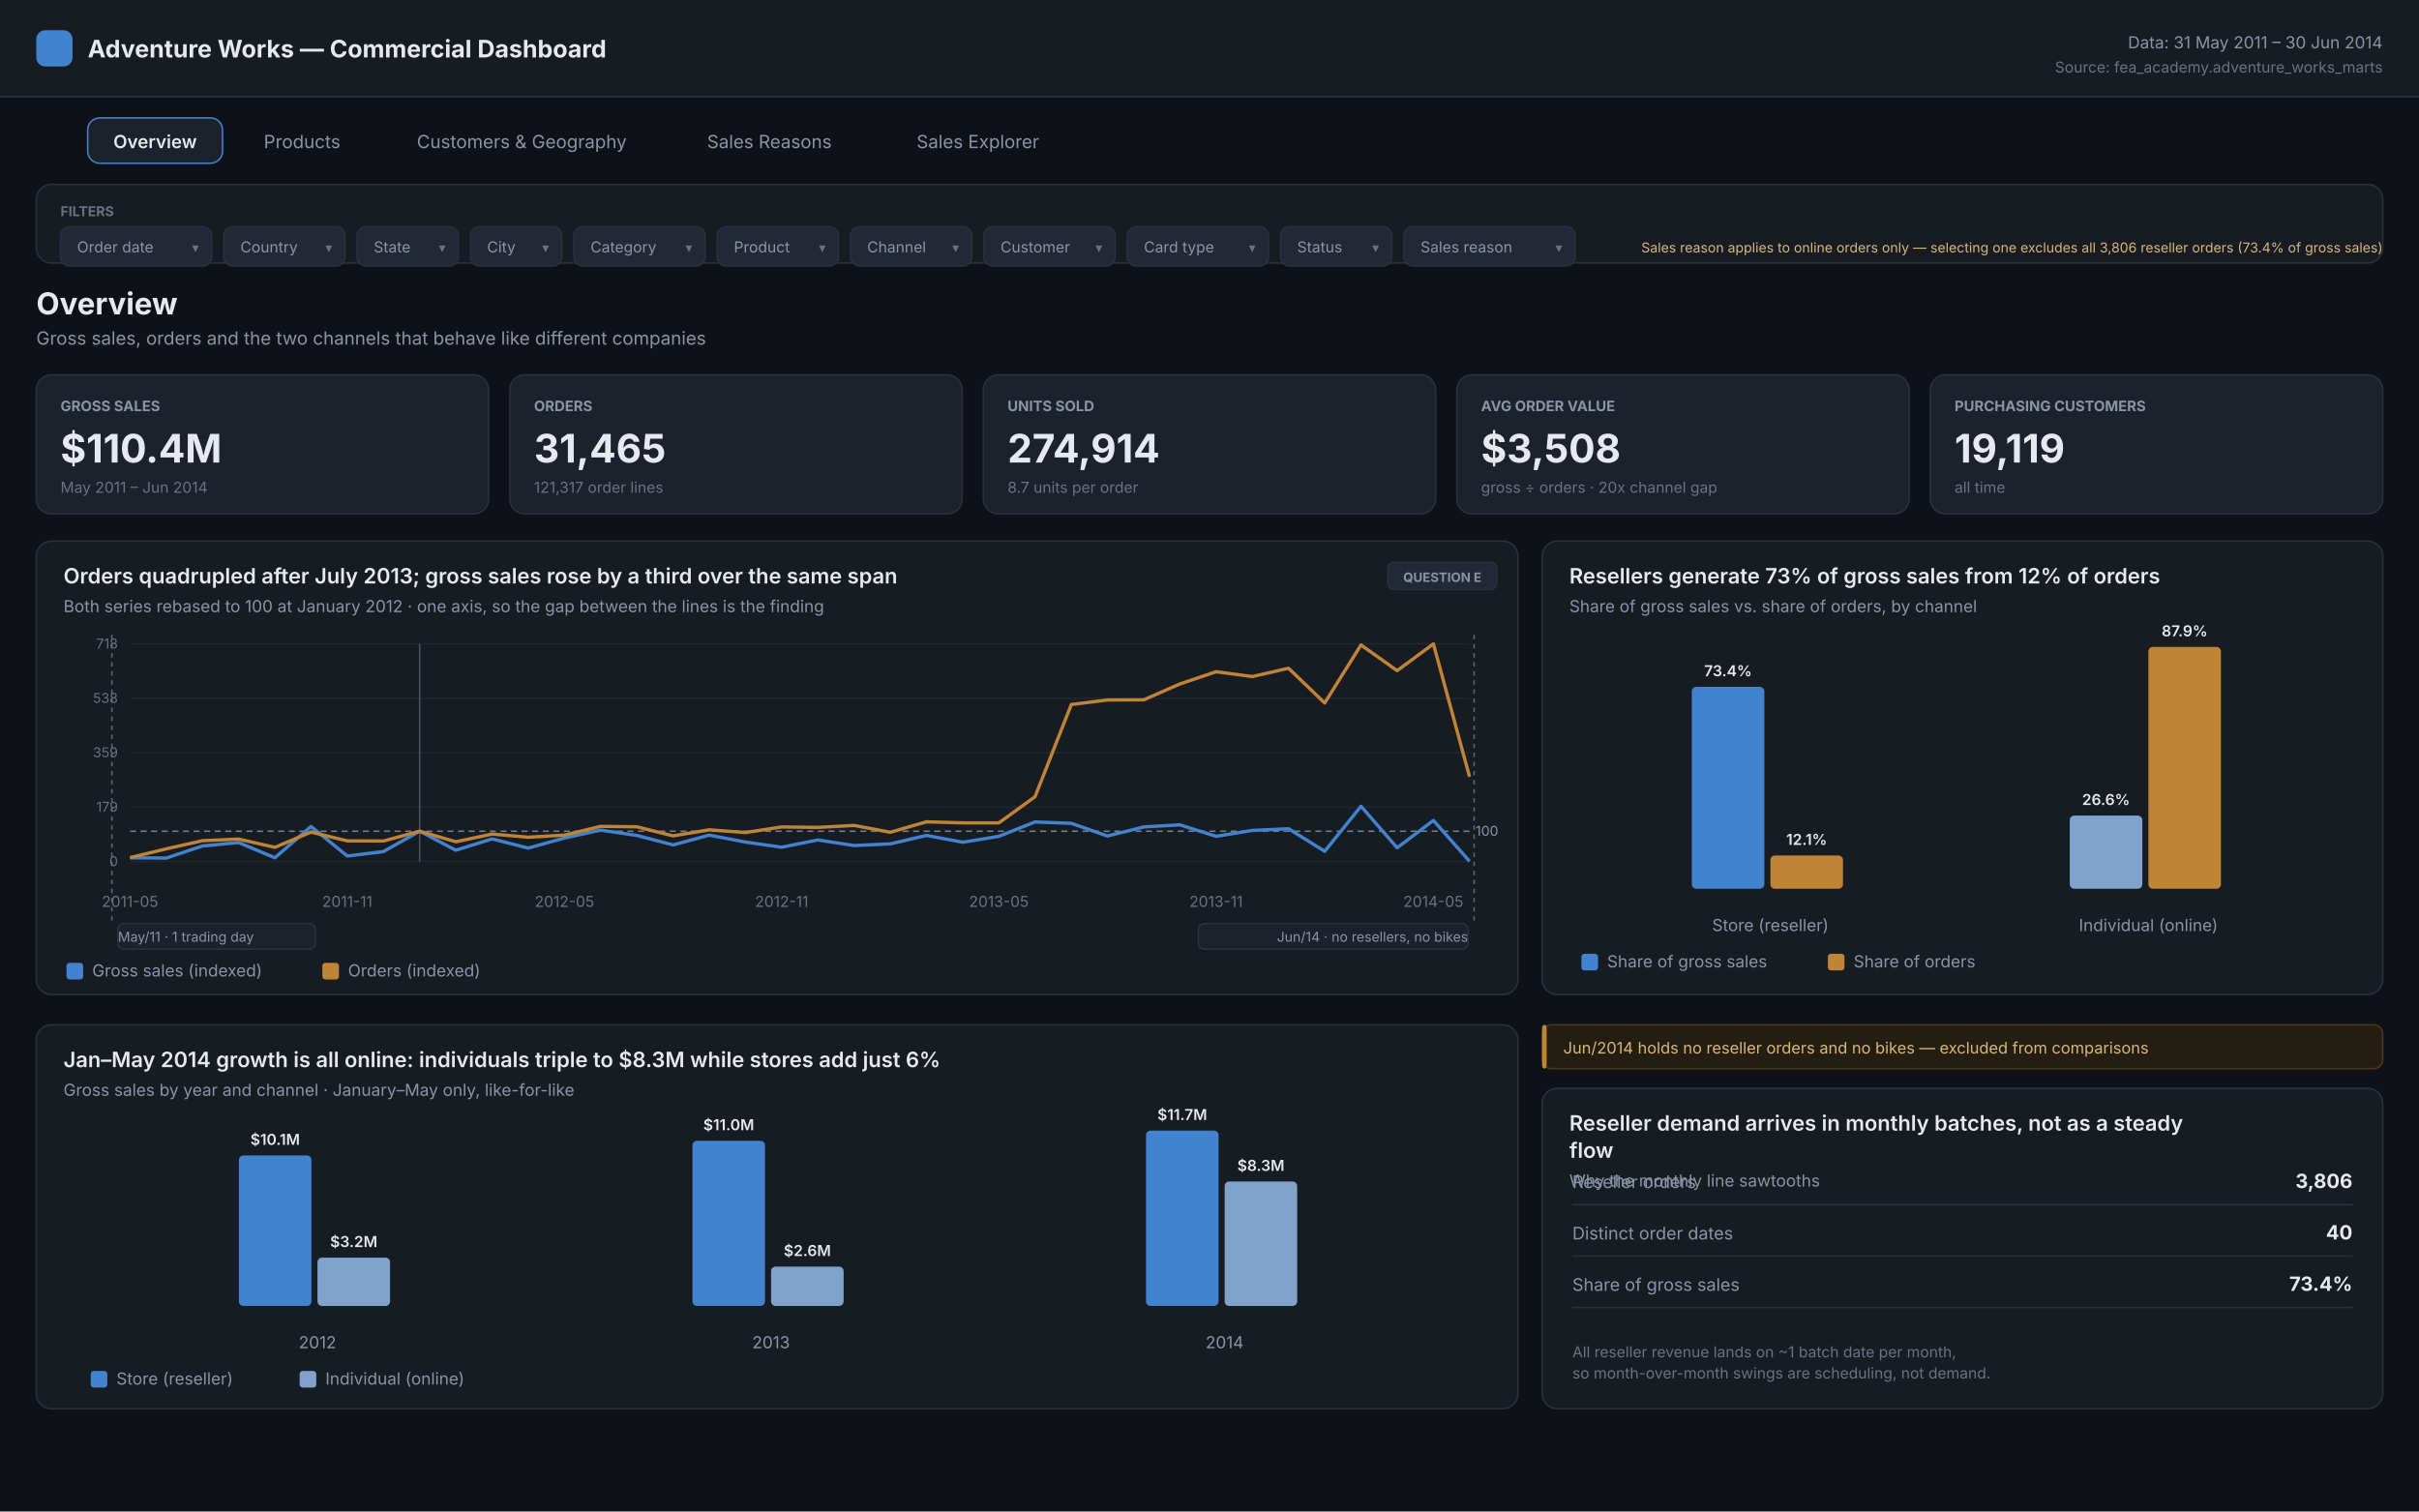
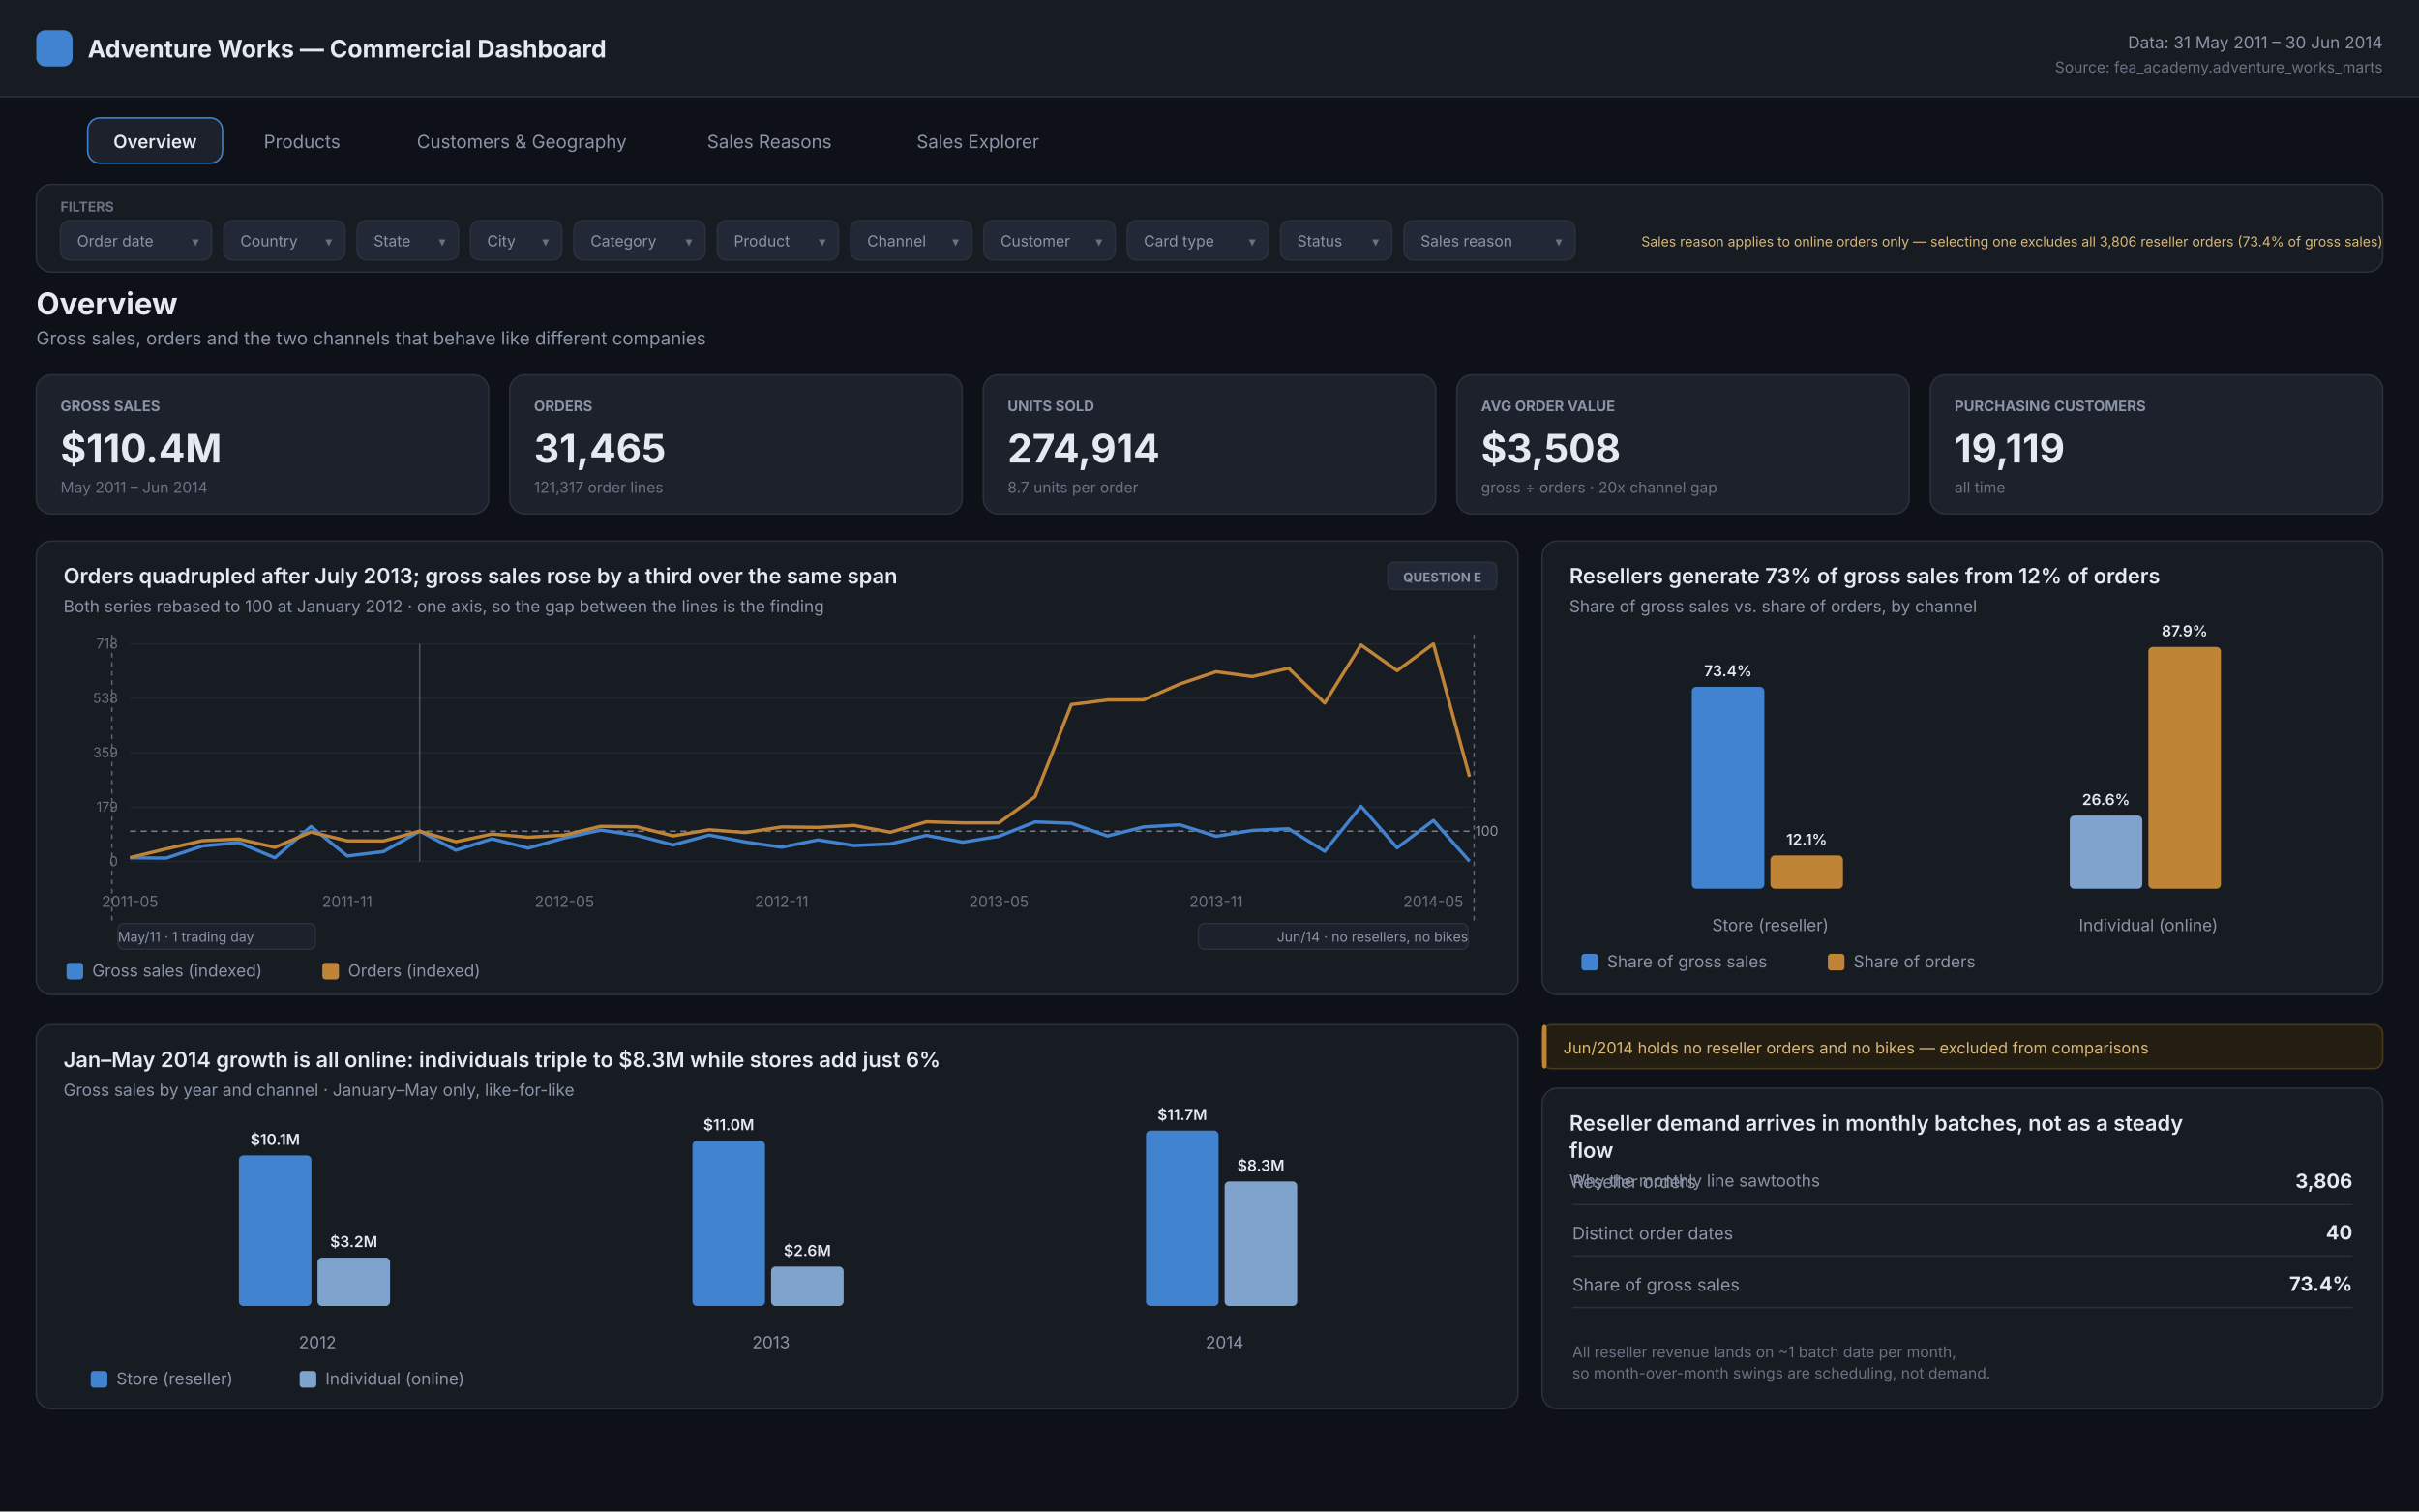
<svg xmlns="http://www.w3.org/2000/svg" width="1600" height="1000" viewBox="0 0 1600 1000">
  <rect x="0" y="0" width="1600" height="1000" rx="0" fill="#0E1117" opacity="1.0" />
  <rect x="0" y="0" width="1600" height="64" rx="0" fill="#171B22" opacity="1.0" />
  <line x1="0" y1="64" x2="1600" y2="64" stroke="#2A313D" stroke-width="1" />
  <rect x="24" y="20" width="24" height="24" rx="6" fill="#4183CF" opacity="1.0" />
  <text x="58" y="38" font-family="Inter, 'Segoe UI', Helvetica, Arial, sans-serif" font-size="16" fill="#E6E9EF" font-weight="700" text-anchor="start" opacity="1.0">Adventure Works — Commercial Dashboard</text>
  <text x="1576" y="32" font-family="Inter, 'Segoe UI', Helvetica, Arial, sans-serif" font-size="11" fill="#8B94A7" font-weight="400" text-anchor="end" opacity="1.0">Data: 31 May 2011 – 30 Jun 2014</text>
  <text x="1576" y="48" font-family="Inter, 'Segoe UI', Helvetica, Arial, sans-serif" font-size="10" fill="#6A7181" font-weight="400" text-anchor="end" opacity="1.0">Source: fea_academy.adventure_works_marts</text>
  <rect x="58" y="78" width="89.2" height="30" rx="8" fill="#1C212B" stroke="#4183CF" stroke-width="1" opacity="1.0" />
  <text x="102.6" y="98" font-family="Inter, 'Segoe UI', Helvetica, Arial, sans-serif" font-size="12" fill="#E6E9EF" font-weight="600" text-anchor="middle" opacity="1.0">Overview</text>
  <text x="199.8" y="98" font-family="Inter, 'Segoe UI', Helvetica, Arial, sans-serif" font-size="12" fill="#8B94A7" font-weight="400" text-anchor="middle" opacity="1.0">Products</text>
  <text x="345.1" y="98" font-family="Inter, 'Segoe UI', Helvetica, Arial, sans-serif" font-size="12" fill="#8B94A7" font-weight="400" text-anchor="middle" opacity="1.0">Customers &amp; Geography</text>
  <text x="508.9" y="98" font-family="Inter, 'Segoe UI', Helvetica, Arial, sans-serif" font-size="12" fill="#8B94A7" font-weight="400" text-anchor="middle" opacity="1.0">Sales Reasons</text>
  <text x="646.8" y="98" font-family="Inter, 'Segoe UI', Helvetica, Arial, sans-serif" font-size="12" fill="#8B94A7" font-weight="400" text-anchor="middle" opacity="1.0">Sales Explorer</text>
-   <rect x="24" y="122" width="1552" height="52" rx="10" fill="#171B22" stroke="#2A313D" stroke-width="1" opacity="1.0" />
-   <text x="40" y="143" font-family="Inter, 'Segoe UI', Helvetica, Arial, sans-serif" font-size="9" fill="#6A7181" font-weight="700" text-anchor="start" opacity="1.0">FILTERS</text>
-   <rect x="40" y="152" width="100.0" height="0.1" rx="0" fill="#171B22" opacity="1.0" />
-   <rect x="40" y="148" width="100.0" height="0.1" rx="0" fill="#171B22" opacity="1.0" />
-   <rect x="148.0" y="152" width="80.2" height="0.1" rx="0" fill="#171B22" opacity="1.0" />
-   <rect x="148.0" y="148" width="80.2" height="0.1" rx="0" fill="#171B22" opacity="1.0" />
-   <rect x="236.2" y="152" width="67.0" height="0.1" rx="0" fill="#171B22" opacity="1.0" />
-   <rect x="236.2" y="148" width="67.0" height="0.1" rx="0" fill="#171B22" opacity="1.0" />
-   <rect x="311.2" y="152" width="60.4" height="0.1" rx="0" fill="#171B22" opacity="1.0" />
-   <rect x="311.2" y="148" width="60.4" height="0.1" rx="0" fill="#171B22" opacity="1.0" />
-   <rect x="379.6" y="152" width="86.8" height="0.1" rx="0" fill="#171B22" opacity="1.0" />
-   <rect x="379.6" y="148" width="86.8" height="0.1" rx="0" fill="#171B22" opacity="1.0" />
-   <rect x="474.4" y="152" width="80.2" height="0.1" rx="0" fill="#171B22" opacity="1.0" />
-   <rect x="474.4" y="148" width="80.2" height="0.1" rx="0" fill="#171B22" opacity="1.0" />
-   <rect x="562.6" y="152" width="80.2" height="0.1" rx="0" fill="#171B22" opacity="1.0" />
-   <rect x="562.6" y="148" width="80.2" height="0.1" rx="0" fill="#171B22" opacity="1.0" />
-   <rect x="650.8" y="152" width="86.8" height="0.1" rx="0" fill="#171B22" opacity="1.0" />
-   <rect x="650.8" y="148" width="86.8" height="0.1" rx="0" fill="#171B22" opacity="1.0" />
-   <rect x="745.6" y="152" width="93.4" height="0.1" rx="0" fill="#171B22" opacity="1.0" />
-   <rect x="745.6" y="148" width="93.4" height="0.1" rx="0" fill="#171B22" opacity="1.0" />
-   <rect x="847" y="152" width="73.6" height="0.1" rx="0" fill="#171B22" opacity="1.0" />
-   <rect x="847" y="148" width="73.6" height="0.1" rx="0" fill="#171B22" opacity="1.0" />
-   <rect x="928.6" y="152" width="113.2" height="0.1" rx="0" fill="#171B22" opacity="1.0" />
-   <rect x="928.6" y="148" width="113.2" height="0.1" rx="0" fill="#171B22" opacity="1.0" />
-   <rect x="40" y="150" width="100.0" height="26" rx="6" fill="#222835" stroke="#2A313D" stroke-width="1" opacity="1.0" />
-   <text x="51" y="167" font-family="Inter, 'Segoe UI', Helvetica, Arial, sans-serif" font-size="10" fill="#8B94A7" font-weight="400" text-anchor="start" opacity="1.0">Order date</text>
-   <text x="127.0" y="167" font-family="Inter, 'Segoe UI', Helvetica, Arial, sans-serif" font-size="9" fill="#6A7181" font-weight="400" text-anchor="start" opacity="1.0">▾</text>
-   <rect x="148.0" y="150" width="80.2" height="26" rx="6" fill="#222835" stroke="#2A313D" stroke-width="1" opacity="1.0" />
-   <text x="159.0" y="167" font-family="Inter, 'Segoe UI', Helvetica, Arial, sans-serif" font-size="10" fill="#8B94A7" font-weight="400" text-anchor="start" opacity="1.0">Country</text>
-   <text x="215.2" y="167" font-family="Inter, 'Segoe UI', Helvetica, Arial, sans-serif" font-size="9" fill="#6A7181" font-weight="400" text-anchor="start" opacity="1.0">▾</text>
-   <rect x="236.2" y="150" width="67.0" height="26" rx="6" fill="#222835" stroke="#2A313D" stroke-width="1" opacity="1.0" />
-   <text x="247.2" y="167" font-family="Inter, 'Segoe UI', Helvetica, Arial, sans-serif" font-size="10" fill="#8B94A7" font-weight="400" text-anchor="start" opacity="1.0">State</text>
-   <text x="290.2" y="167" font-family="Inter, 'Segoe UI', Helvetica, Arial, sans-serif" font-size="9" fill="#6A7181" font-weight="400" text-anchor="start" opacity="1.0">▾</text>
-   <rect x="311.2" y="150" width="60.4" height="26" rx="6" fill="#222835" stroke="#2A313D" stroke-width="1" opacity="1.0" />
-   <text x="322.2" y="167" font-family="Inter, 'Segoe UI', Helvetica, Arial, sans-serif" font-size="10" fill="#8B94A7" font-weight="400" text-anchor="start" opacity="1.0">City</text>
-   <text x="358.6" y="167" font-family="Inter, 'Segoe UI', Helvetica, Arial, sans-serif" font-size="9" fill="#6A7181" font-weight="400" text-anchor="start" opacity="1.0">▾</text>
-   <rect x="379.6" y="150" width="86.8" height="26" rx="6" fill="#222835" stroke="#2A313D" stroke-width="1" opacity="1.0" />
-   <text x="390.6" y="167" font-family="Inter, 'Segoe UI', Helvetica, Arial, sans-serif" font-size="10" fill="#8B94A7" font-weight="400" text-anchor="start" opacity="1.0">Category</text>
-   <text x="453.4" y="167" font-family="Inter, 'Segoe UI', Helvetica, Arial, sans-serif" font-size="9" fill="#6A7181" font-weight="400" text-anchor="start" opacity="1.0">▾</text>
-   <rect x="474.4" y="150" width="80.2" height="26" rx="6" fill="#222835" stroke="#2A313D" stroke-width="1" opacity="1.0" />
-   <text x="485.4" y="167" font-family="Inter, 'Segoe UI', Helvetica, Arial, sans-serif" font-size="10" fill="#8B94A7" font-weight="400" text-anchor="start" opacity="1.0">Product</text>
-   <text x="541.6" y="167" font-family="Inter, 'Segoe UI', Helvetica, Arial, sans-serif" font-size="9" fill="#6A7181" font-weight="400" text-anchor="start" opacity="1.0">▾</text>
-   <rect x="562.6" y="150" width="80.2" height="26" rx="6" fill="#222835" stroke="#2A313D" stroke-width="1" opacity="1.0" />
-   <text x="573.6" y="167" font-family="Inter, 'Segoe UI', Helvetica, Arial, sans-serif" font-size="10" fill="#8B94A7" font-weight="400" text-anchor="start" opacity="1.0">Channel</text>
-   <text x="629.8" y="167" font-family="Inter, 'Segoe UI', Helvetica, Arial, sans-serif" font-size="9" fill="#6A7181" font-weight="400" text-anchor="start" opacity="1.0">▾</text>
-   <rect x="650.8" y="150" width="86.8" height="26" rx="6" fill="#222835" stroke="#2A313D" stroke-width="1" opacity="1.0" />
-   <text x="661.8" y="167" font-family="Inter, 'Segoe UI', Helvetica, Arial, sans-serif" font-size="10" fill="#8B94A7" font-weight="400" text-anchor="start" opacity="1.0">Customer</text>
-   <text x="724.6" y="167" font-family="Inter, 'Segoe UI', Helvetica, Arial, sans-serif" font-size="9" fill="#6A7181" font-weight="400" text-anchor="start" opacity="1.0">▾</text>
-   <rect x="745.6" y="150" width="93.4" height="26" rx="6" fill="#222835" stroke="#2A313D" stroke-width="1" opacity="1.0" />
-   <text x="756.6" y="167" font-family="Inter, 'Segoe UI', Helvetica, Arial, sans-serif" font-size="10" fill="#8B94A7" font-weight="400" text-anchor="start" opacity="1.0">Card type</text>
-   <text x="826" y="167" font-family="Inter, 'Segoe UI', Helvetica, Arial, sans-serif" font-size="9" fill="#6A7181" font-weight="400" text-anchor="start" opacity="1.0">▾</text>
-   <rect x="847" y="150" width="73.6" height="26" rx="6" fill="#222835" stroke="#2A313D" stroke-width="1" opacity="1.0" />
-   <text x="858" y="167" font-family="Inter, 'Segoe UI', Helvetica, Arial, sans-serif" font-size="10" fill="#8B94A7" font-weight="400" text-anchor="start" opacity="1.0">Status</text>
-   <text x="907.6" y="167" font-family="Inter, 'Segoe UI', Helvetica, Arial, sans-serif" font-size="9" fill="#6A7181" font-weight="400" text-anchor="start" opacity="1.0">▾</text>
-   <rect x="928.6" y="150" width="113.2" height="26" rx="6" fill="#222835" stroke="#2A313D" stroke-width="1" opacity="1.0" />
-   <text x="939.6" y="167" font-family="Inter, 'Segoe UI', Helvetica, Arial, sans-serif" font-size="10" fill="#8B94A7" font-weight="400" text-anchor="start" opacity="1.0">Sales reason</text>
-   <text x="1028.8" y="167" font-family="Inter, 'Segoe UI', Helvetica, Arial, sans-serif" font-size="9" fill="#6A7181" font-weight="400" text-anchor="start" opacity="1.0">▾</text>
-   <text x="1576" y="167" font-family="Inter, 'Segoe UI', Helvetica, Arial, sans-serif" font-size="9" fill="#D9B779" font-weight="400" text-anchor="end" opacity="1.0">Sales reason applies to online orders only — selecting one excludes all 3,806 reseller orders (73.4% of gross sales)</text>
+   <rect x="24" y="122" width="1552" height="58" rx="10" fill="#171B22" stroke="#2A313D" stroke-width="1" opacity="1.0" />
+   <text x="40" y="140" font-family="Inter, 'Segoe UI', Helvetica, Arial, sans-serif" font-size="9" fill="#6A7181" font-weight="700" text-anchor="start" opacity="1.0">FILTERS</text>
+   <rect x="40" y="146" width="100.0" height="26" rx="6" fill="#222835" stroke="#2A313D" stroke-width="1" opacity="1.0" />
+   <text x="51" y="163" font-family="Inter, 'Segoe UI', Helvetica, Arial, sans-serif" font-size="10" fill="#8B94A7" font-weight="400" text-anchor="start" opacity="1.0">Order date</text>
+   <text x="127.0" y="163" font-family="Inter, 'Segoe UI', Helvetica, Arial, sans-serif" font-size="9" fill="#6A7181" font-weight="400" text-anchor="start" opacity="1.0">▾</text>
+   <rect x="148.0" y="146" width="80.2" height="26" rx="6" fill="#222835" stroke="#2A313D" stroke-width="1" opacity="1.0" />
+   <text x="159.0" y="163" font-family="Inter, 'Segoe UI', Helvetica, Arial, sans-serif" font-size="10" fill="#8B94A7" font-weight="400" text-anchor="start" opacity="1.0">Country</text>
+   <text x="215.2" y="163" font-family="Inter, 'Segoe UI', Helvetica, Arial, sans-serif" font-size="9" fill="#6A7181" font-weight="400" text-anchor="start" opacity="1.0">▾</text>
+   <rect x="236.2" y="146" width="67.0" height="26" rx="6" fill="#222835" stroke="#2A313D" stroke-width="1" opacity="1.0" />
+   <text x="247.2" y="163" font-family="Inter, 'Segoe UI', Helvetica, Arial, sans-serif" font-size="10" fill="#8B94A7" font-weight="400" text-anchor="start" opacity="1.0">State</text>
+   <text x="290.2" y="163" font-family="Inter, 'Segoe UI', Helvetica, Arial, sans-serif" font-size="9" fill="#6A7181" font-weight="400" text-anchor="start" opacity="1.0">▾</text>
+   <rect x="311.2" y="146" width="60.4" height="26" rx="6" fill="#222835" stroke="#2A313D" stroke-width="1" opacity="1.0" />
+   <text x="322.2" y="163" font-family="Inter, 'Segoe UI', Helvetica, Arial, sans-serif" font-size="10" fill="#8B94A7" font-weight="400" text-anchor="start" opacity="1.0">City</text>
+   <text x="358.6" y="163" font-family="Inter, 'Segoe UI', Helvetica, Arial, sans-serif" font-size="9" fill="#6A7181" font-weight="400" text-anchor="start" opacity="1.0">▾</text>
+   <rect x="379.6" y="146" width="86.8" height="26" rx="6" fill="#222835" stroke="#2A313D" stroke-width="1" opacity="1.0" />
+   <text x="390.6" y="163" font-family="Inter, 'Segoe UI', Helvetica, Arial, sans-serif" font-size="10" fill="#8B94A7" font-weight="400" text-anchor="start" opacity="1.0">Category</text>
+   <text x="453.4" y="163" font-family="Inter, 'Segoe UI', Helvetica, Arial, sans-serif" font-size="9" fill="#6A7181" font-weight="400" text-anchor="start" opacity="1.0">▾</text>
+   <rect x="474.4" y="146" width="80.2" height="26" rx="6" fill="#222835" stroke="#2A313D" stroke-width="1" opacity="1.0" />
+   <text x="485.4" y="163" font-family="Inter, 'Segoe UI', Helvetica, Arial, sans-serif" font-size="10" fill="#8B94A7" font-weight="400" text-anchor="start" opacity="1.0">Product</text>
+   <text x="541.6" y="163" font-family="Inter, 'Segoe UI', Helvetica, Arial, sans-serif" font-size="9" fill="#6A7181" font-weight="400" text-anchor="start" opacity="1.0">▾</text>
+   <rect x="562.6" y="146" width="80.2" height="26" rx="6" fill="#222835" stroke="#2A313D" stroke-width="1" opacity="1.0" />
+   <text x="573.6" y="163" font-family="Inter, 'Segoe UI', Helvetica, Arial, sans-serif" font-size="10" fill="#8B94A7" font-weight="400" text-anchor="start" opacity="1.0">Channel</text>
+   <text x="629.8" y="163" font-family="Inter, 'Segoe UI', Helvetica, Arial, sans-serif" font-size="9" fill="#6A7181" font-weight="400" text-anchor="start" opacity="1.0">▾</text>
+   <rect x="650.8" y="146" width="86.8" height="26" rx="6" fill="#222835" stroke="#2A313D" stroke-width="1" opacity="1.0" />
+   <text x="661.8" y="163" font-family="Inter, 'Segoe UI', Helvetica, Arial, sans-serif" font-size="10" fill="#8B94A7" font-weight="400" text-anchor="start" opacity="1.0">Customer</text>
+   <text x="724.6" y="163" font-family="Inter, 'Segoe UI', Helvetica, Arial, sans-serif" font-size="9" fill="#6A7181" font-weight="400" text-anchor="start" opacity="1.0">▾</text>
+   <rect x="745.6" y="146" width="93.4" height="26" rx="6" fill="#222835" stroke="#2A313D" stroke-width="1" opacity="1.0" />
+   <text x="756.6" y="163" font-family="Inter, 'Segoe UI', Helvetica, Arial, sans-serif" font-size="10" fill="#8B94A7" font-weight="400" text-anchor="start" opacity="1.0">Card type</text>
+   <text x="826" y="163" font-family="Inter, 'Segoe UI', Helvetica, Arial, sans-serif" font-size="9" fill="#6A7181" font-weight="400" text-anchor="start" opacity="1.0">▾</text>
+   <rect x="847" y="146" width="73.6" height="26" rx="6" fill="#222835" stroke="#2A313D" stroke-width="1" opacity="1.0" />
+   <text x="858" y="163" font-family="Inter, 'Segoe UI', Helvetica, Arial, sans-serif" font-size="10" fill="#8B94A7" font-weight="400" text-anchor="start" opacity="1.0">Status</text>
+   <text x="907.6" y="163" font-family="Inter, 'Segoe UI', Helvetica, Arial, sans-serif" font-size="9" fill="#6A7181" font-weight="400" text-anchor="start" opacity="1.0">▾</text>
+   <rect x="928.6" y="146" width="113.2" height="26" rx="6" fill="#222835" stroke="#2A313D" stroke-width="1" opacity="1.0" />
+   <text x="939.6" y="163" font-family="Inter, 'Segoe UI', Helvetica, Arial, sans-serif" font-size="10" fill="#8B94A7" font-weight="400" text-anchor="start" opacity="1.0">Sales reason</text>
+   <text x="1028.8" y="163" font-family="Inter, 'Segoe UI', Helvetica, Arial, sans-serif" font-size="9" fill="#6A7181" font-weight="400" text-anchor="start" opacity="1.0">▾</text>
+   <text x="1576" y="163" font-family="Inter, 'Segoe UI', Helvetica, Arial, sans-serif" font-size="9" fill="#D9B779" font-weight="400" text-anchor="end" opacity="1.0">Sales reason applies to online orders only — selecting one excludes all 3,806 reseller orders (73.4% of gross sales)</text>
  <text x="24" y="208" font-family="Inter, 'Segoe UI', Helvetica, Arial, sans-serif" font-size="20" fill="#E6E9EF" font-weight="700" text-anchor="start" opacity="1.0">Overview</text>
  <text x="24" y="228" font-family="Inter, 'Segoe UI', Helvetica, Arial, sans-serif" font-size="12" fill="#8B94A7" font-weight="400" text-anchor="start" opacity="1.0">Gross sales, orders and the two channels that behave like different companies</text>
  <rect x="24.0" y="248" width="299.2" height="92" rx="10" fill="#1C212B" stroke="#2A313D" stroke-width="1" opacity="1.0" />
  <text x="40.0" y="272" font-family="Inter, 'Segoe UI', Helvetica, Arial, sans-serif" font-size="9.5" fill="#8B94A7" font-weight="700" text-anchor="start" opacity="1.0">GROSS SALES</text>
  <text x="40.0" y="306" font-family="Inter, 'Segoe UI', Helvetica, Arial, sans-serif" font-size="26" fill="#E6E9EF" font-weight="700" text-anchor="start" opacity="1.0">$110.4M</text>
  <text x="40.0" y="326" font-family="Inter, 'Segoe UI', Helvetica, Arial, sans-serif" font-size="10" fill="#6A7181" font-weight="400" text-anchor="start" opacity="1.0">May 2011 – Jun 2014</text>
  <rect x="337.2" y="248" width="299.2" height="92" rx="10" fill="#1C212B" stroke="#2A313D" stroke-width="1" opacity="1.0" />
  <text x="353.2" y="272" font-family="Inter, 'Segoe UI', Helvetica, Arial, sans-serif" font-size="9.5" fill="#8B94A7" font-weight="700" text-anchor="start" opacity="1.0">ORDERS</text>
  <text x="353.2" y="306" font-family="Inter, 'Segoe UI', Helvetica, Arial, sans-serif" font-size="26" fill="#E6E9EF" font-weight="700" text-anchor="start" opacity="1.0">31,465</text>
  <text x="353.2" y="326" font-family="Inter, 'Segoe UI', Helvetica, Arial, sans-serif" font-size="10" fill="#6A7181" font-weight="400" text-anchor="start" opacity="1.0">121,317 order lines</text>
  <rect x="650.4" y="248" width="299.2" height="92" rx="10" fill="#1C212B" stroke="#2A313D" stroke-width="1" opacity="1.0" />
  <text x="666.4" y="272" font-family="Inter, 'Segoe UI', Helvetica, Arial, sans-serif" font-size="9.5" fill="#8B94A7" font-weight="700" text-anchor="start" opacity="1.0">UNITS SOLD</text>
  <text x="666.4" y="306" font-family="Inter, 'Segoe UI', Helvetica, Arial, sans-serif" font-size="26" fill="#E6E9EF" font-weight="700" text-anchor="start" opacity="1.0">274,914</text>
  <text x="666.4" y="326" font-family="Inter, 'Segoe UI', Helvetica, Arial, sans-serif" font-size="10" fill="#6A7181" font-weight="400" text-anchor="start" opacity="1.0">8.7 units per order</text>
  <rect x="963.6" y="248" width="299.2" height="92" rx="10" fill="#1C212B" stroke="#2A313D" stroke-width="1" opacity="1.0" />
  <text x="979.6" y="272" font-family="Inter, 'Segoe UI', Helvetica, Arial, sans-serif" font-size="9.5" fill="#8B94A7" font-weight="700" text-anchor="start" opacity="1.0">AVG ORDER VALUE</text>
  <text x="979.6" y="306" font-family="Inter, 'Segoe UI', Helvetica, Arial, sans-serif" font-size="26" fill="#E6E9EF" font-weight="700" text-anchor="start" opacity="1.0">$3,508</text>
  <text x="979.6" y="326" font-family="Inter, 'Segoe UI', Helvetica, Arial, sans-serif" font-size="10" fill="#6A7181" font-weight="400" text-anchor="start" opacity="1.0">gross ÷ orders · 20x channel gap</text>
  <rect x="1276.8" y="248" width="299.2" height="92" rx="10" fill="#1C212B" stroke="#2A313D" stroke-width="1" opacity="1.0" />
  <text x="1292.8" y="272" font-family="Inter, 'Segoe UI', Helvetica, Arial, sans-serif" font-size="9.5" fill="#8B94A7" font-weight="700" text-anchor="start" opacity="1.0">PURCHASING CUSTOMERS</text>
  <text x="1292.8" y="306" font-family="Inter, 'Segoe UI', Helvetica, Arial, sans-serif" font-size="26" fill="#E6E9EF" font-weight="700" text-anchor="start" opacity="1.0">19,119</text>
  <text x="1292.8" y="326" font-family="Inter, 'Segoe UI', Helvetica, Arial, sans-serif" font-size="10" fill="#6A7181" font-weight="400" text-anchor="start" opacity="1.0">all time</text>
  <rect x="24" y="358" width="980" height="300" rx="10" fill="#171B22" stroke="#2A313D" stroke-width="1" opacity="1.0" />
  <text x="42" y="386" font-family="Inter, 'Segoe UI', Helvetica, Arial, sans-serif" font-size="14" fill="#E6E9EF" font-weight="600" text-anchor="start" opacity="1.0">Orders quadrupled after July 2013; gross sales rose by a third over the same span</text>
  <text x="42" y="405" font-family="Inter, 'Segoe UI', Helvetica, Arial, sans-serif" font-size="11" fill="#8B94A7" font-weight="400" text-anchor="start" opacity="1.0">Both series rebased to 100 at January 2012 · one axis, so the gap between the lines is the finding</text>
  <rect x="918" y="372" width="72" height="18" rx="4" fill="#222835" stroke="#2A313D" stroke-width="1" opacity="1.0" />
  <text x="954" y="385" font-family="Inter, 'Segoe UI', Helvetica, Arial, sans-serif" font-size="8.5" fill="#8B94A7" font-weight="700" text-anchor="middle" opacity="1.0">QUESTION E</text>
  <line x1="86" y1="426.0" x2="972" y2="426.0" stroke="#2A313D" stroke-width="1" opacity="0.5" />
  <text x="78" y="429.0" font-family="Inter, 'Segoe UI', Helvetica, Arial, sans-serif" font-size="9" fill="#6A7181" font-weight="400" text-anchor="end" opacity="1.0">718</text>
  <line x1="86" y1="462.0" x2="972" y2="462.0" stroke="#2A313D" stroke-width="1" opacity="0.5" />
  <text x="78" y="465.0" font-family="Inter, 'Segoe UI', Helvetica, Arial, sans-serif" font-size="9" fill="#6A7181" font-weight="400" text-anchor="end" opacity="1.0">538</text>
  <line x1="86" y1="498.0" x2="972" y2="498.0" stroke="#2A313D" stroke-width="1" opacity="0.5" />
  <text x="78" y="501.0" font-family="Inter, 'Segoe UI', Helvetica, Arial, sans-serif" font-size="9" fill="#6A7181" font-weight="400" text-anchor="end" opacity="1.0">359</text>
  <line x1="86" y1="534.0" x2="972" y2="534.0" stroke="#2A313D" stroke-width="1" opacity="0.5" />
  <text x="78" y="537.0" font-family="Inter, 'Segoe UI', Helvetica, Arial, sans-serif" font-size="9" fill="#6A7181" font-weight="400" text-anchor="end" opacity="1.0">179</text>
  <line x1="86" y1="570.0" x2="972" y2="570.0" stroke="#2A313D" stroke-width="1" opacity="0.5" />
  <text x="78" y="573.0" font-family="Inter, 'Segoe UI', Helvetica, Arial, sans-serif" font-size="9" fill="#6A7181" font-weight="400" text-anchor="end" opacity="1.0">0</text>
  <line x1="86" y1="549.932" x2="972" y2="549.932" stroke="#8B94A7" stroke-width="1" stroke-dasharray="4 3" opacity="0.8" />
  <text x="976" y="552.932" font-family="Inter, 'Segoe UI', Helvetica, Arial, sans-serif" font-size="9" fill="#8B94A7" font-weight="400" text-anchor="start" opacity="1.0">100</text>
  <polyline points="86.0,567.5 109.9,567.7 133.9,559.7 157.8,557.4 181.8,567.5 205.7,546.8 229.7,566.3 253.6,563.4 277.6,549.9 301.5,562.5 325.5,555.0 349.4,561.1 373.4,554.4 397.3,549.2 421.2,552.7 445.2,559.0 469.1,552.5 493.1,557.1 517.0,560.5 541.0,555.7 564.9,559.4 588.9,558.3 612.8,552.7 636.8,557.2 660.7,553.3 684.6,543.8 708.6,544.7 732.5,553.1 756.5,547.1 780.4,545.7 804.4,553.3 828.3,549.4 852.3,548.3 876.2,563.2 900.2,533.4 924.1,560.9 948.1,542.8 972.0,569.8" fill="none" stroke="#4183CF" stroke-width="2.2" stroke-linejoin="round" />
  <polyline points="86.0,567.4 109.9,561.6 133.9,556.2 157.8,555.1 181.8,560.6 205.7,550.5 229.7,556.3 253.6,556.4 277.6,549.9 301.5,556.9 325.5,551.8 349.4,553.9 373.4,552.5 397.3,546.7 421.2,547.0 445.2,553.0 469.1,549.0 493.1,550.8 517.0,547.1 541.0,547.4 564.9,546.1 588.9,550.6 612.8,543.7 636.8,544.4 660.7,544.4 684.6,527.1 708.6,466.1 732.5,463.1 756.5,463.0 780.4,452.5 804.4,444.4 828.3,447.6 852.3,442.1 876.2,465.1 900.2,426.7 924.1,443.7 948.1,426.0 972.0,513.9" fill="none" stroke="#C08437" stroke-width="2.2" stroke-linejoin="round" />
  <line x1="277.568" y1="426" x2="277.568" y2="570" stroke="#8B94A7" stroke-width="1" opacity="0.45" />
  <text x="86.0" y="600" font-family="Inter, 'Segoe UI', Helvetica, Arial, sans-serif" font-size="10" fill="#6A7181" font-weight="400" text-anchor="middle" opacity="1.0">2011-05</text>
  <text x="229.676" y="600" font-family="Inter, 'Segoe UI', Helvetica, Arial, sans-serif" font-size="10" fill="#6A7181" font-weight="400" text-anchor="middle" opacity="1.0">2011-11</text>
  <text x="373.351" y="600" font-family="Inter, 'Segoe UI', Helvetica, Arial, sans-serif" font-size="10" fill="#6A7181" font-weight="400" text-anchor="middle" opacity="1.0">2012-05</text>
  <text x="517.027" y="600" font-family="Inter, 'Segoe UI', Helvetica, Arial, sans-serif" font-size="10" fill="#6A7181" font-weight="400" text-anchor="middle" opacity="1.0">2012-11</text>
  <text x="660.703" y="600" font-family="Inter, 'Segoe UI', Helvetica, Arial, sans-serif" font-size="10" fill="#6A7181" font-weight="400" text-anchor="middle" opacity="1.0">2013-05</text>
  <text x="804.378" y="600" font-family="Inter, 'Segoe UI', Helvetica, Arial, sans-serif" font-size="10" fill="#6A7181" font-weight="400" text-anchor="middle" opacity="1.0">2013-11</text>
  <text x="948.054" y="600" font-family="Inter, 'Segoe UI', Helvetica, Arial, sans-serif" font-size="10" fill="#6A7181" font-weight="400" text-anchor="middle" opacity="1.0">2014-05</text>
  <rect x="44" y="637" width="11" height="11" rx="2" fill="#4183CF" opacity="1.0" />
  <text x="61" y="646" font-family="Inter, 'Segoe UI', Helvetica, Arial, sans-serif" font-size="11" fill="#8B94A7" font-weight="400" text-anchor="start" opacity="1.0">Gross sales (indexed)</text>
  <rect x="213.2" y="637" width="11" height="11" rx="2" fill="#C08437" opacity="1.0" />
  <text x="230.2" y="646" font-family="Inter, 'Segoe UI', Helvetica, Arial, sans-serif" font-size="11" fill="#8B94A7" font-weight="400" text-anchor="start" opacity="1.0">Orders (indexed)</text>
  <line x1="74" y1="420" x2="74" y2="610" stroke="#6A7181" stroke-width="1" stroke-dasharray="3 3" opacity="0.85" />
  <rect x="78" y="611" width="130.6" height="17" rx="4" fill="#1C212B" stroke="#2A313D" stroke-width="1" opacity="1.0" />
  <text x="78" y="623" font-family="Inter, 'Segoe UI', Helvetica, Arial, sans-serif" font-size="9" fill="#8B94A7" font-weight="400" text-anchor="start" opacity="1.0">May/11 · 1 trading day</text>
  <line x1="975" y1="420" x2="975" y2="610" stroke="#6A7181" stroke-width="1" stroke-dasharray="3 3" opacity="0.85" />
  <rect x="792.7" y="611" width="178.3" height="17" rx="4" fill="#1C212B" stroke="#2A313D" stroke-width="1" opacity="1.0" />
  <text x="971" y="623" font-family="Inter, 'Segoe UI', Helvetica, Arial, sans-serif" font-size="9" fill="#8B94A7" font-weight="400" text-anchor="end" opacity="1.0">Jun/14 · no resellers, no bikes</text>
  <rect x="1020" y="358" width="556" height="300" rx="10" fill="#171B22" stroke="#2A313D" stroke-width="1" opacity="1.0" />
  <text x="1038" y="386" font-family="Inter, 'Segoe UI', Helvetica, Arial, sans-serif" font-size="14" fill="#E6E9EF" font-weight="600" text-anchor="start" opacity="1.0">Resellers generate 73% of gross sales from 12% of orders</text>
  <text x="1038" y="405" font-family="Inter, 'Segoe UI', Helvetica, Arial, sans-serif" font-size="11" fill="#8B94A7" font-weight="400" text-anchor="start" opacity="1.0">Share of gross sales vs. share of orders, by channel</text>
  <rect x="1119.0" y="454.394" width="48" height="133.606" rx="3" fill="#4183CF" opacity="1.0" />
  <text x="1143.0" y="447.394" font-family="Inter, 'Segoe UI', Helvetica, Arial, sans-serif" font-size="10" fill="#E6E9EF" font-weight="600" text-anchor="middle" opacity="1.0">73.4%</text>
  <rect x="1171.0" y="565.975" width="48" height="22.025" rx="3" fill="#C08437" opacity="1.0" />
  <text x="1195.0" y="558.975" font-family="Inter, 'Segoe UI', Helvetica, Arial, sans-serif" font-size="10" fill="#E6E9EF" font-weight="600" text-anchor="middle" opacity="1.0">12.1%</text>
  <text x="1171.0" y="616" font-family="Inter, 'Segoe UI', Helvetica, Arial, sans-serif" font-size="11" fill="#8B94A7" font-weight="400" text-anchor="middle" opacity="1.0">Store (reseller)</text>
  <rect x="1369.0" y="539.581" width="48" height="48.419" rx="3" fill="#7FA3CC" opacity="1.0" />
  <text x="1393.0" y="532.581" font-family="Inter, 'Segoe UI', Helvetica, Arial, sans-serif" font-size="10" fill="#E6E9EF" font-weight="600" text-anchor="middle" opacity="1.0">26.6%</text>
  <rect x="1421.0" y="428.0" width="48" height="160.0" rx="3" fill="#C08437" opacity="1.0" />
  <text x="1445.0" y="421.0" font-family="Inter, 'Segoe UI', Helvetica, Arial, sans-serif" font-size="10" fill="#E6E9EF" font-weight="600" text-anchor="middle" opacity="1.0">87.9%</text>
  <text x="1421.0" y="616" font-family="Inter, 'Segoe UI', Helvetica, Arial, sans-serif" font-size="11" fill="#8B94A7" font-weight="400" text-anchor="middle" opacity="1.0">Individual (online)</text>
  <rect x="1046" y="631" width="11" height="11" rx="2" fill="#4183CF" opacity="1.0" />
  <text x="1063" y="640" font-family="Inter, 'Segoe UI', Helvetica, Arial, sans-serif" font-size="11" fill="#8B94A7" font-weight="400" text-anchor="start" opacity="1.0">Share of gross sales</text>
  <rect x="1209.0" y="631" width="11" height="11" rx="2" fill="#C08437" opacity="1.0" />
  <text x="1226.0" y="640" font-family="Inter, 'Segoe UI', Helvetica, Arial, sans-serif" font-size="11" fill="#8B94A7" font-weight="400" text-anchor="start" opacity="1.0">Share of orders</text>
  <rect x="24" y="678" width="980" height="254" rx="10" fill="#171B22" stroke="#2A313D" stroke-width="1" opacity="1.0" />
  <text x="42" y="706" font-family="Inter, 'Segoe UI', Helvetica, Arial, sans-serif" font-size="14" fill="#E6E9EF" font-weight="600" text-anchor="start" opacity="1.0">Jan–May 2014 growth is all online: individuals triple to $8.3M while stores add just 6%</text>
  <text x="42" y="725" font-family="Inter, 'Segoe UI', Helvetica, Arial, sans-serif" font-size="11" fill="#8B94A7" font-weight="400" text-anchor="start" opacity="1.0">Gross sales by year and channel · January–May only, like-for-like</text>
  <rect x="158.0" y="764.43" width="48" height="99.57" rx="3" fill="#4183CF" opacity="1.0" />
  <text x="182.0" y="757.43" font-family="Inter, 'Segoe UI', Helvetica, Arial, sans-serif" font-size="10" fill="#E6E9EF" font-weight="600" text-anchor="middle" opacity="1.0">$10.1M</text>
  <rect x="210.0" y="832.031" width="48" height="31.969" rx="3" fill="#7FA3CC" opacity="1.0" />
  <text x="234.0" y="825.031" font-family="Inter, 'Segoe UI', Helvetica, Arial, sans-serif" font-size="10" fill="#E6E9EF" font-weight="600" text-anchor="middle" opacity="1.0">$3.2M</text>
  <text x="210.0" y="892" font-family="Inter, 'Segoe UI', Helvetica, Arial, sans-serif" font-size="11" fill="#8B94A7" font-weight="400" text-anchor="middle" opacity="1.0">2012</text>
  <rect x="458.0" y="754.73" width="48" height="109.27" rx="3" fill="#4183CF" opacity="1.0" />
  <text x="482.0" y="747.73" font-family="Inter, 'Segoe UI', Helvetica, Arial, sans-serif" font-size="10" fill="#E6E9EF" font-weight="600" text-anchor="middle" opacity="1.0">$11.0M</text>
  <rect x="510.0" y="837.969" width="48" height="26.031" rx="3" fill="#7FA3CC" opacity="1.0" />
  <text x="534.0" y="830.969" font-family="Inter, 'Segoe UI', Helvetica, Arial, sans-serif" font-size="10" fill="#E6E9EF" font-weight="600" text-anchor="middle" opacity="1.0">$2.6M</text>
  <text x="510.0" y="892" font-family="Inter, 'Segoe UI', Helvetica, Arial, sans-serif" font-size="11" fill="#8B94A7" font-weight="400" text-anchor="middle" opacity="1.0">2013</text>
  <rect x="758.0" y="748.0" width="48" height="116" rx="3" fill="#4183CF" opacity="1.0" />
  <text x="782.0" y="741.0" font-family="Inter, 'Segoe UI', Helvetica, Arial, sans-serif" font-size="10" fill="#E6E9EF" font-weight="600" text-anchor="middle" opacity="1.0">$11.7M</text>
  <rect x="810.0" y="781.652" width="48" height="82.348" rx="3" fill="#7FA3CC" opacity="1.0" />
  <text x="834.0" y="774.652" font-family="Inter, 'Segoe UI', Helvetica, Arial, sans-serif" font-size="10" fill="#E6E9EF" font-weight="600" text-anchor="middle" opacity="1.0">$8.3M</text>
  <text x="810.0" y="892" font-family="Inter, 'Segoe UI', Helvetica, Arial, sans-serif" font-size="11" fill="#8B94A7" font-weight="400" text-anchor="middle" opacity="1.0">2014</text>
  <rect x="60" y="907" width="11" height="11" rx="2" fill="#4183CF" opacity="1.0" />
  <text x="77" y="916" font-family="Inter, 'Segoe UI', Helvetica, Arial, sans-serif" font-size="11" fill="#8B94A7" font-weight="400" text-anchor="start" opacity="1.0">Store (reseller)</text>
  <rect x="198.2" y="907" width="11" height="11" rx="2" fill="#7FA3CC" opacity="1.0" />
  <text x="215.2" y="916" font-family="Inter, 'Segoe UI', Helvetica, Arial, sans-serif" font-size="11" fill="#8B94A7" font-weight="400" text-anchor="start" opacity="1.0">Individual (online)</text>
  <rect x="1020" y="678" width="556" height="29" rx="6" fill="#241E12" stroke="#4A3A1C" stroke-width="1" opacity="1.0" />
  <rect x="1020" y="678" width="3" height="29" rx="2" fill="#C08437" opacity="1.0" />
  <text x="1034" y="697" font-family="Inter, 'Segoe UI', Helvetica, Arial, sans-serif" font-size="10.5" fill="#D9B779" font-weight="400" text-anchor="start" opacity="1.0">Jun/2014 holds no reseller orders and no bikes — excluded from comparisons</text>
  <rect x="1020" y="720" width="556" height="212" rx="10" fill="#171B22" stroke="#2A313D" stroke-width="1" opacity="1.0" />
  <text x="1038" y="748" font-family="Inter, 'Segoe UI', Helvetica, Arial, sans-serif" font-size="14" fill="#E6E9EF" font-weight="600" text-anchor="start" opacity="1.0">Reseller demand arrives in monthly batches, not as a steady</text>
  <text x="1038" y="766" font-family="Inter, 'Segoe UI', Helvetica, Arial, sans-serif" font-size="14" fill="#E6E9EF" font-weight="600" text-anchor="start" opacity="1.0">flow</text>
  <text x="1038" y="785" font-family="Inter, 'Segoe UI', Helvetica, Arial, sans-serif" font-size="11" fill="#8B94A7" font-weight="400" text-anchor="start" opacity="1.0">Why the monthly line sawtooths</text>
  <text x="1040" y="786" font-family="Inter, 'Segoe UI', Helvetica, Arial, sans-serif" font-size="11.5" fill="#8B94A7" font-weight="400" text-anchor="start" opacity="1.0">Reseller orders</text>
  <text x="1556" y="786" font-family="Inter, 'Segoe UI', Helvetica, Arial, sans-serif" font-size="13" fill="#E6E9EF" font-weight="700" text-anchor="end" opacity="1.0">3,806</text>
  <line x1="1040" y1="797" x2="1556" y2="797" stroke="#2A313D" stroke-width="1" />
  <text x="1040" y="820" font-family="Inter, 'Segoe UI', Helvetica, Arial, sans-serif" font-size="11.5" fill="#8B94A7" font-weight="400" text-anchor="start" opacity="1.0">Distinct order dates</text>
  <text x="1556" y="820" font-family="Inter, 'Segoe UI', Helvetica, Arial, sans-serif" font-size="13" fill="#E6E9EF" font-weight="700" text-anchor="end" opacity="1.0">40</text>
  <line x1="1040" y1="831" x2="1556" y2="831" stroke="#2A313D" stroke-width="1" />
  <text x="1040" y="854" font-family="Inter, 'Segoe UI', Helvetica, Arial, sans-serif" font-size="11.5" fill="#8B94A7" font-weight="400" text-anchor="start" opacity="1.0">Share of gross sales</text>
  <text x="1556" y="854" font-family="Inter, 'Segoe UI', Helvetica, Arial, sans-serif" font-size="13" fill="#E6E9EF" font-weight="700" text-anchor="end" opacity="1.0">73.4%</text>
  <line x1="1040" y1="865" x2="1556" y2="865" stroke="#2A313D" stroke-width="1" />
  <text x="1040" y="898" font-family="Inter, 'Segoe UI', Helvetica, Arial, sans-serif" font-size="10" fill="#6A7181" font-weight="400" text-anchor="start" opacity="1.0">All reseller revenue lands on ~1 batch date per month,</text>
  <text x="1040" y="912" font-family="Inter, 'Segoe UI', Helvetica, Arial, sans-serif" font-size="10" fill="#6A7181" font-weight="400" text-anchor="start" opacity="1.0">so month-over-month swings are scheduling, not demand.</text>
</svg>
